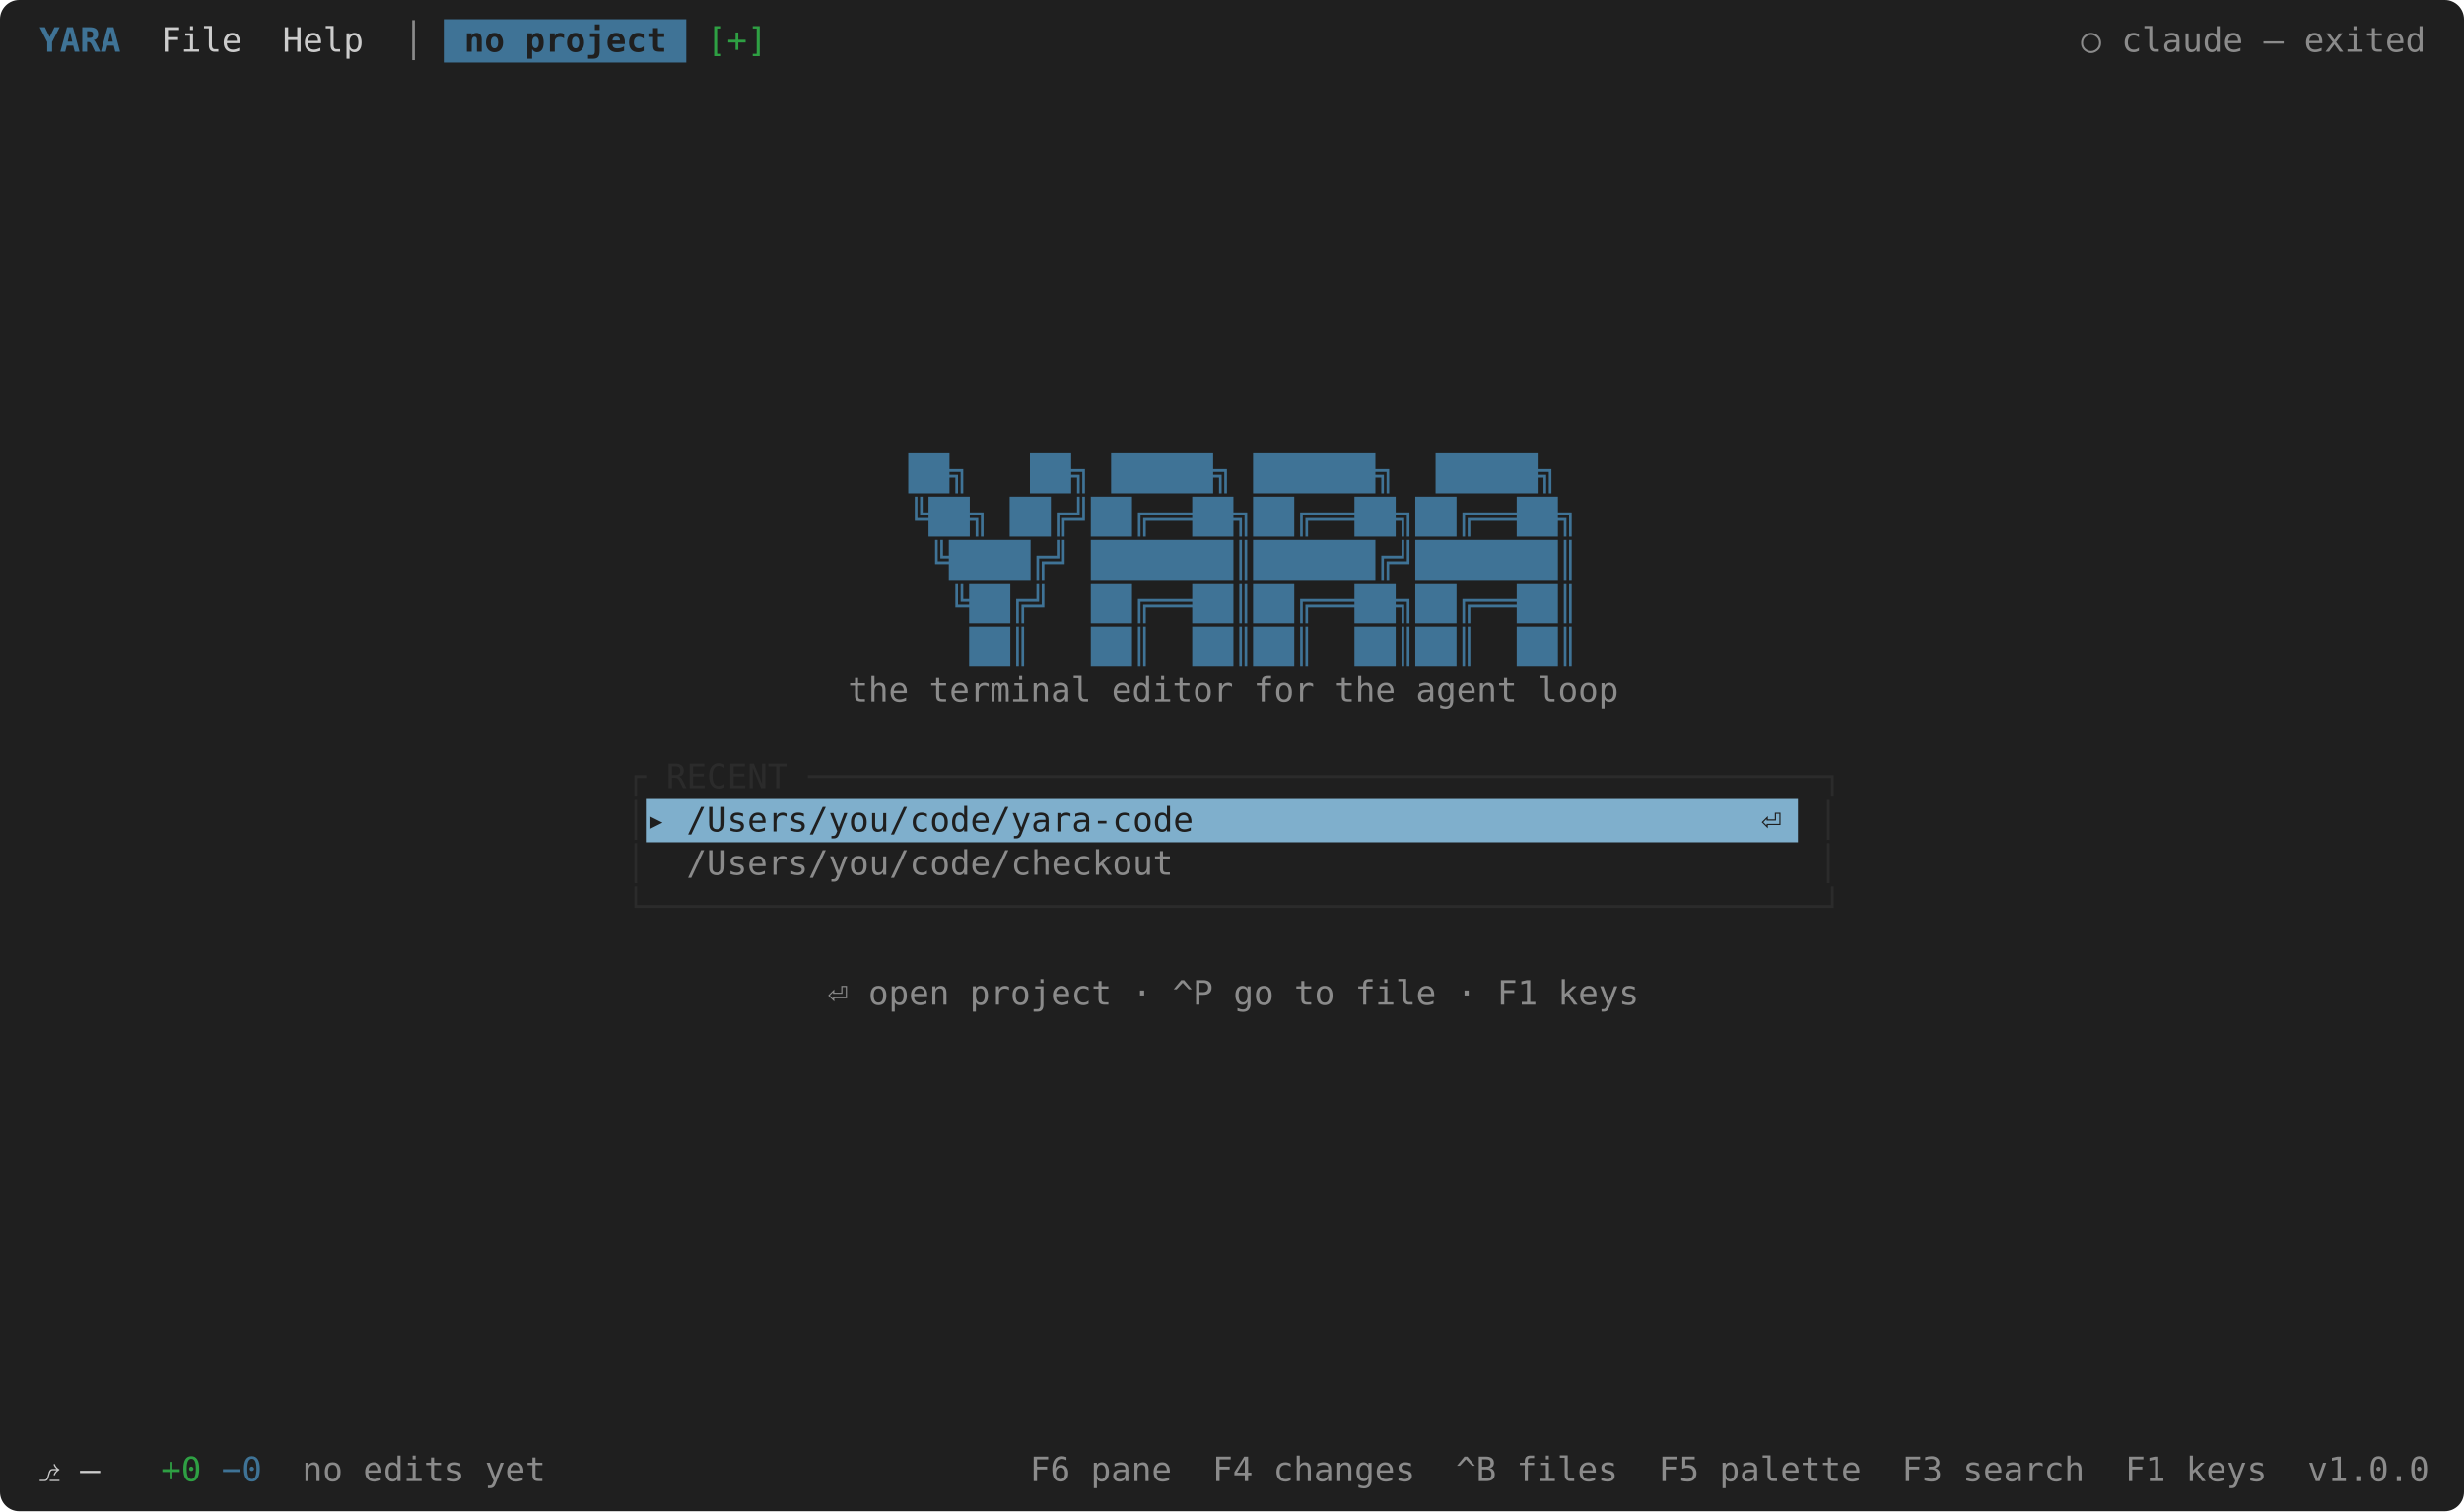
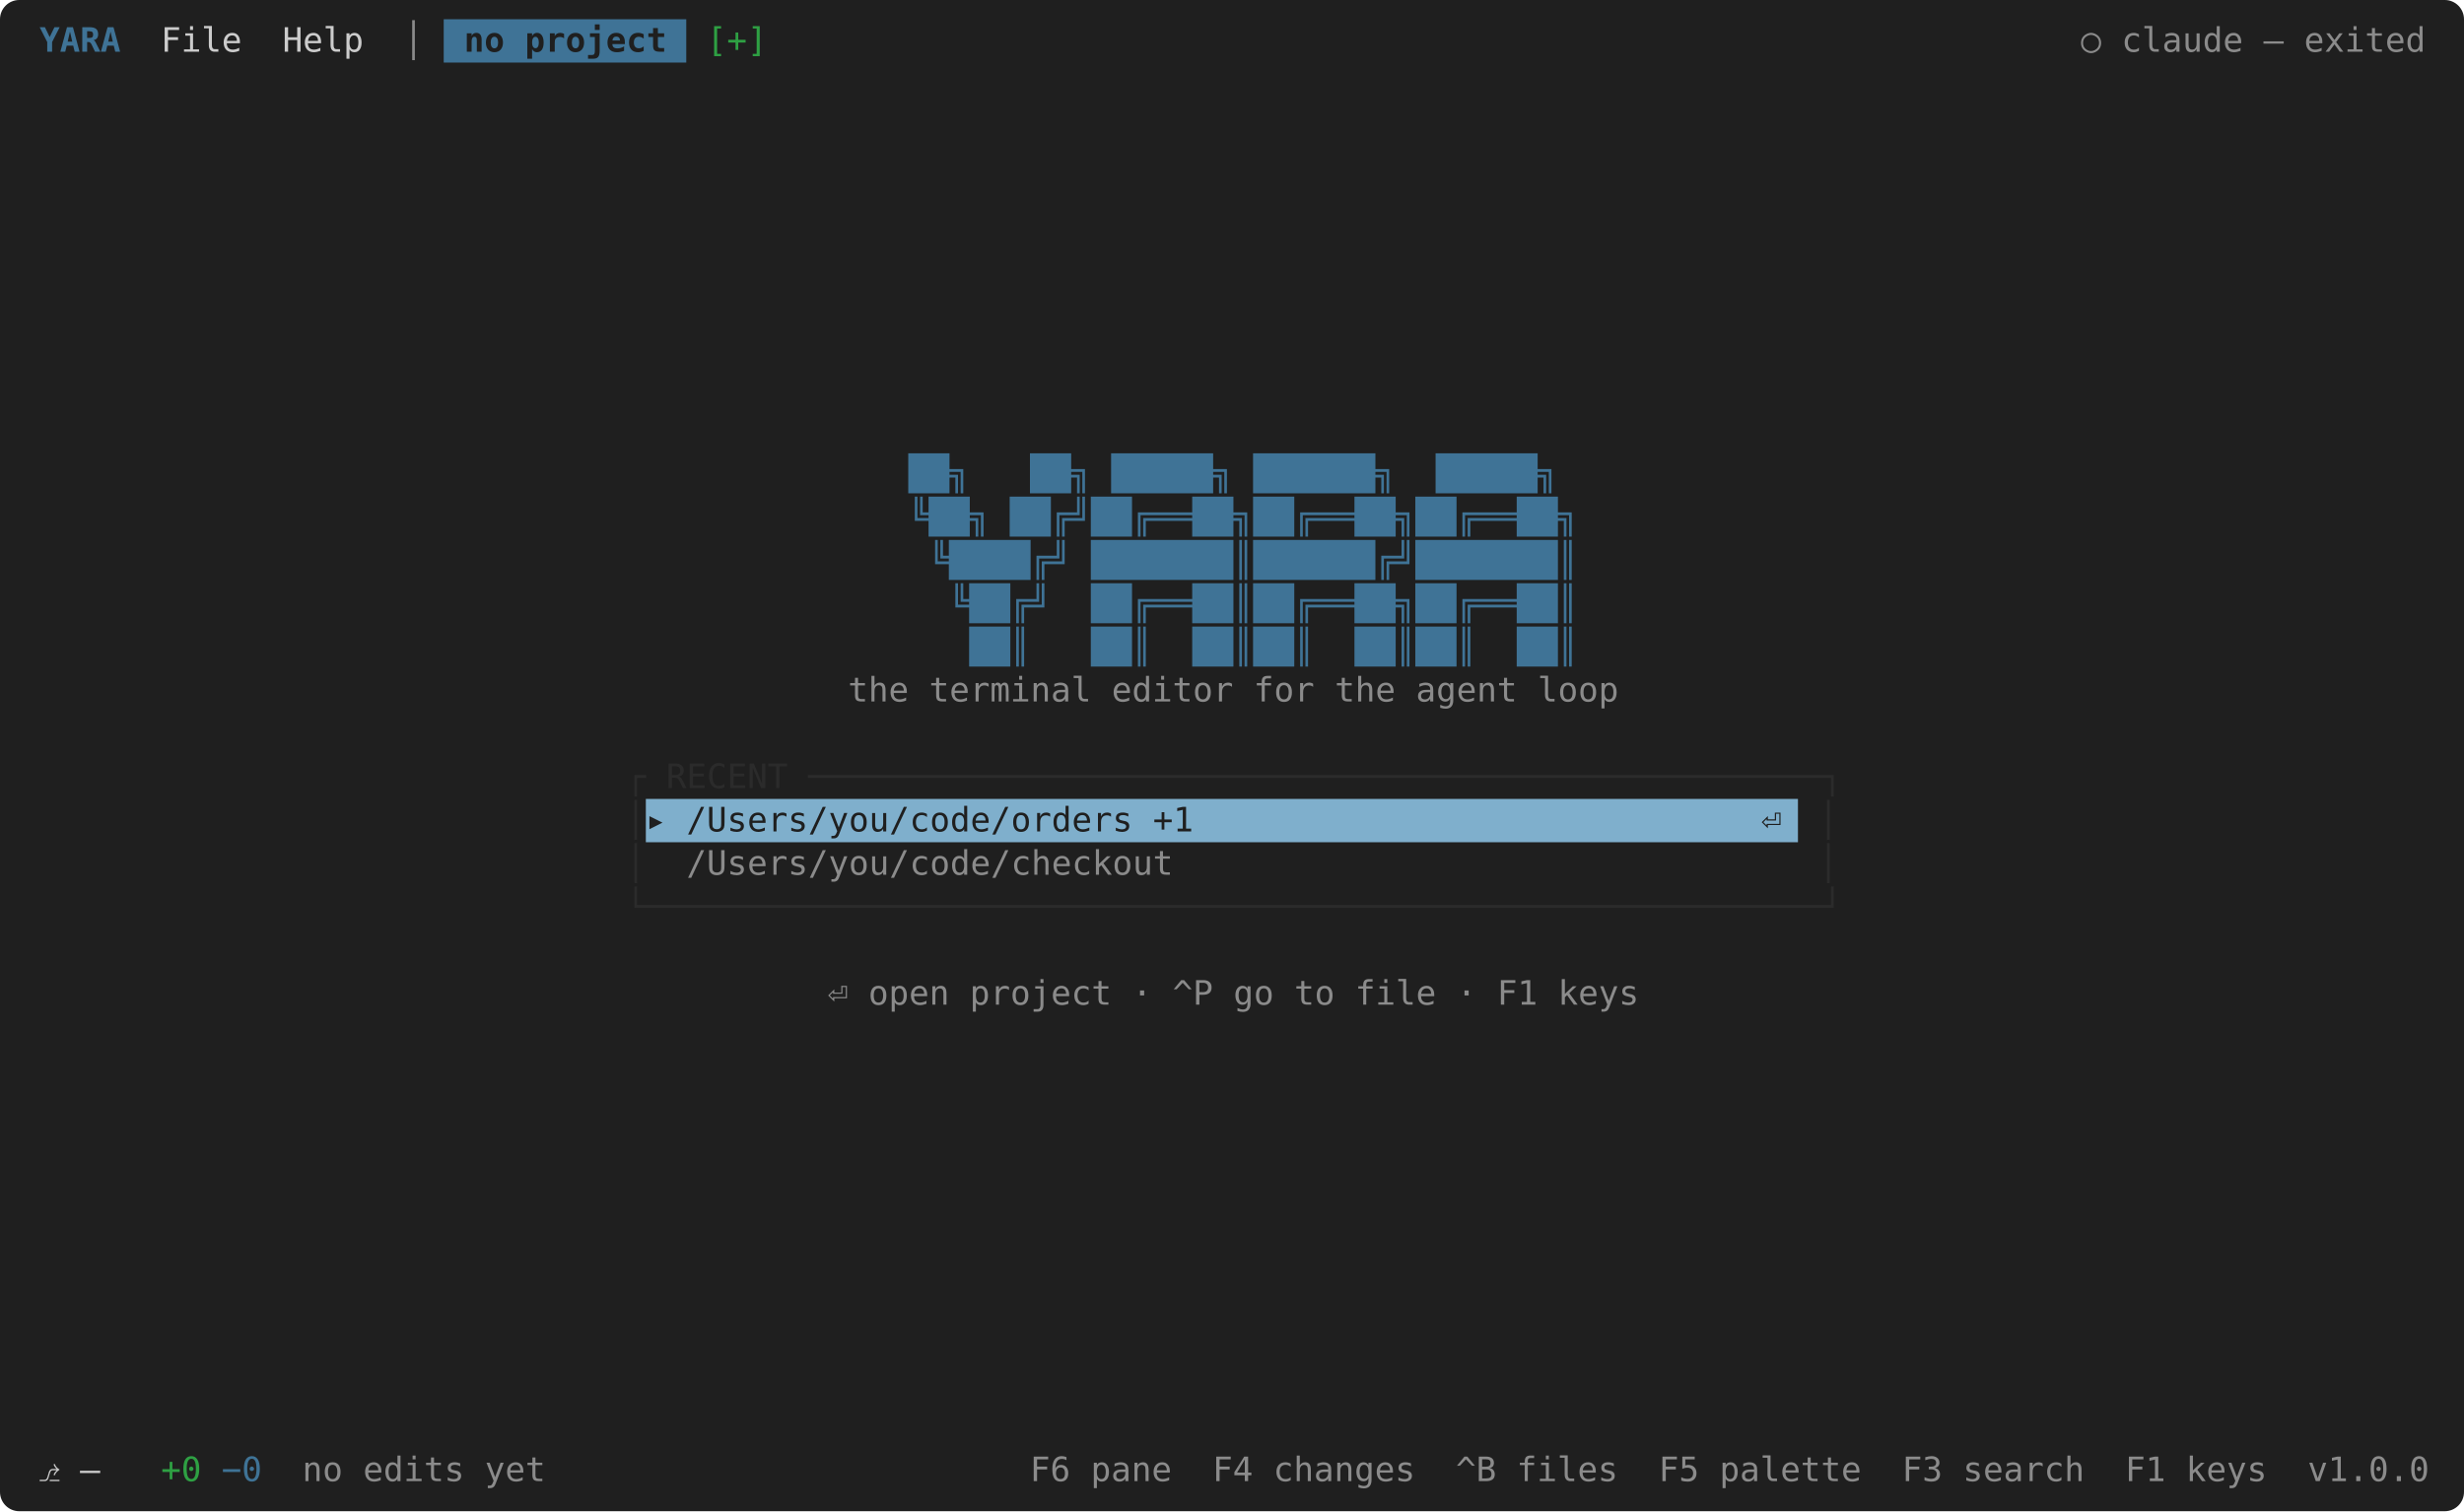
<svg xmlns="http://www.w3.org/2000/svg" width="1024" height="628" viewBox="0 0 1024 628" font-family="SF Mono, Menlo, Consolas, 'DejaVu Sans Mono', monospace" font-size="14">
  <rect width="100%" height="100%" rx="8" fill="#1f1f1f" />
  <rect x="184.4" y="8" width="100.8" height="18" fill="#3f7396" />
  <text x="8" y="21.5" fill="#3f7396" xml:space="preserve" font-weight="bold"> YARA </text>
  <text x="58.4" y="21.5" fill="#cccccc" xml:space="preserve"> File  Help </text>
  <text x="159.2" y="21.5" fill="#8b8b8b" xml:space="preserve"> │ </text>
  <text x="184.4" y="21.5" fill="#1f1f1f" xml:space="preserve" font-weight="bold"> no project </text>
  <text x="293.6" y="21.5" fill="#2ea043" xml:space="preserve">[+]</text>
  <text x="864.8" y="21.5" fill="#8b8b8b" xml:space="preserve">○ claude — exited </text>
  <text x="377.6" y="201.5" fill="#3f7396" xml:space="preserve">██╗   ██╗ █████╗ ██████╗  █████╗ </text>
  <text x="377.6" y="219.5" fill="#3f7396" xml:space="preserve">╚██╗ ██╔╝██╔══██╗██╔══██╗██╔══██╗</text>
  <text x="377.6" y="237.5" fill="#3f7396" xml:space="preserve"> ╚████╔╝ ███████║██████╔╝███████║</text>
  <text x="377.6" y="255.5" fill="#3f7396" xml:space="preserve">  ╚██╔╝  ██╔══██║██╔══██╗██╔══██║</text>
  <text x="377.6" y="273.5" fill="#3f7396" xml:space="preserve">   ██║   ██║  ██║██║  ██║██║  ██║</text>
  <text x="352.4" y="291.5" fill="#8b8b8b" xml:space="preserve">the terminal editor for the agent loop</text>
  <text x="260" y="327.5" fill="#2b2b2b" xml:space="preserve">┌ RECENT ──────────────────────────────────────────────────┐</text>
  <rect x="268.4" y="332" width="478.8" height="18" fill="#7fafcc" />
  <text x="260" y="345.5" fill="#2b2b2b" xml:space="preserve">│</text>
-   <text x="268.4" y="345.5" fill="#1f1f1f" xml:space="preserve">▸ /Users/you/code/yara-code                            ⏎ </text>
+   <text x="268.4" y="345.5" fill="#1f1f1f" xml:space="preserve">▸ /Users/you/code/orders +1                            ⏎ </text>
  <text x="755.6" y="345.5" fill="#2b2b2b" xml:space="preserve">│</text>
  <text x="260" y="363.5" fill="#2b2b2b" xml:space="preserve">│</text>
  <text x="268.4" y="363.5" fill="#8b8b8b" xml:space="preserve">  /Users/you/code/checkout</text>
  <text x="755.6" y="363.5" fill="#2b2b2b" xml:space="preserve">│</text>
  <text x="260" y="381.5" fill="#2b2b2b" xml:space="preserve">└──────────────────────────────────────────────────────────┘</text>
  <text x="344" y="417.5" fill="#8b8b8b" xml:space="preserve">⏎ open project · ^P go to file · F1 keys</text>
  <text x="8" y="615.5" fill="#cccccc" xml:space="preserve"> ⎇ — </text>
  <text x="50" y="615.5" fill="#2ea043" xml:space="preserve">  +0</text>
  <text x="83.6" y="615.5" fill="#3f7396" xml:space="preserve"> −0</text>
  <text x="125.6" y="615.5" fill="#8b8b8b" xml:space="preserve">no edits yet</text>
  <text x="428" y="615.5" fill="#8b8b8b" xml:space="preserve">F6 pane  F4 changes  ^B files  F5 palette  F3 search  F1 keys  v1.0.0 </text>
</svg>
